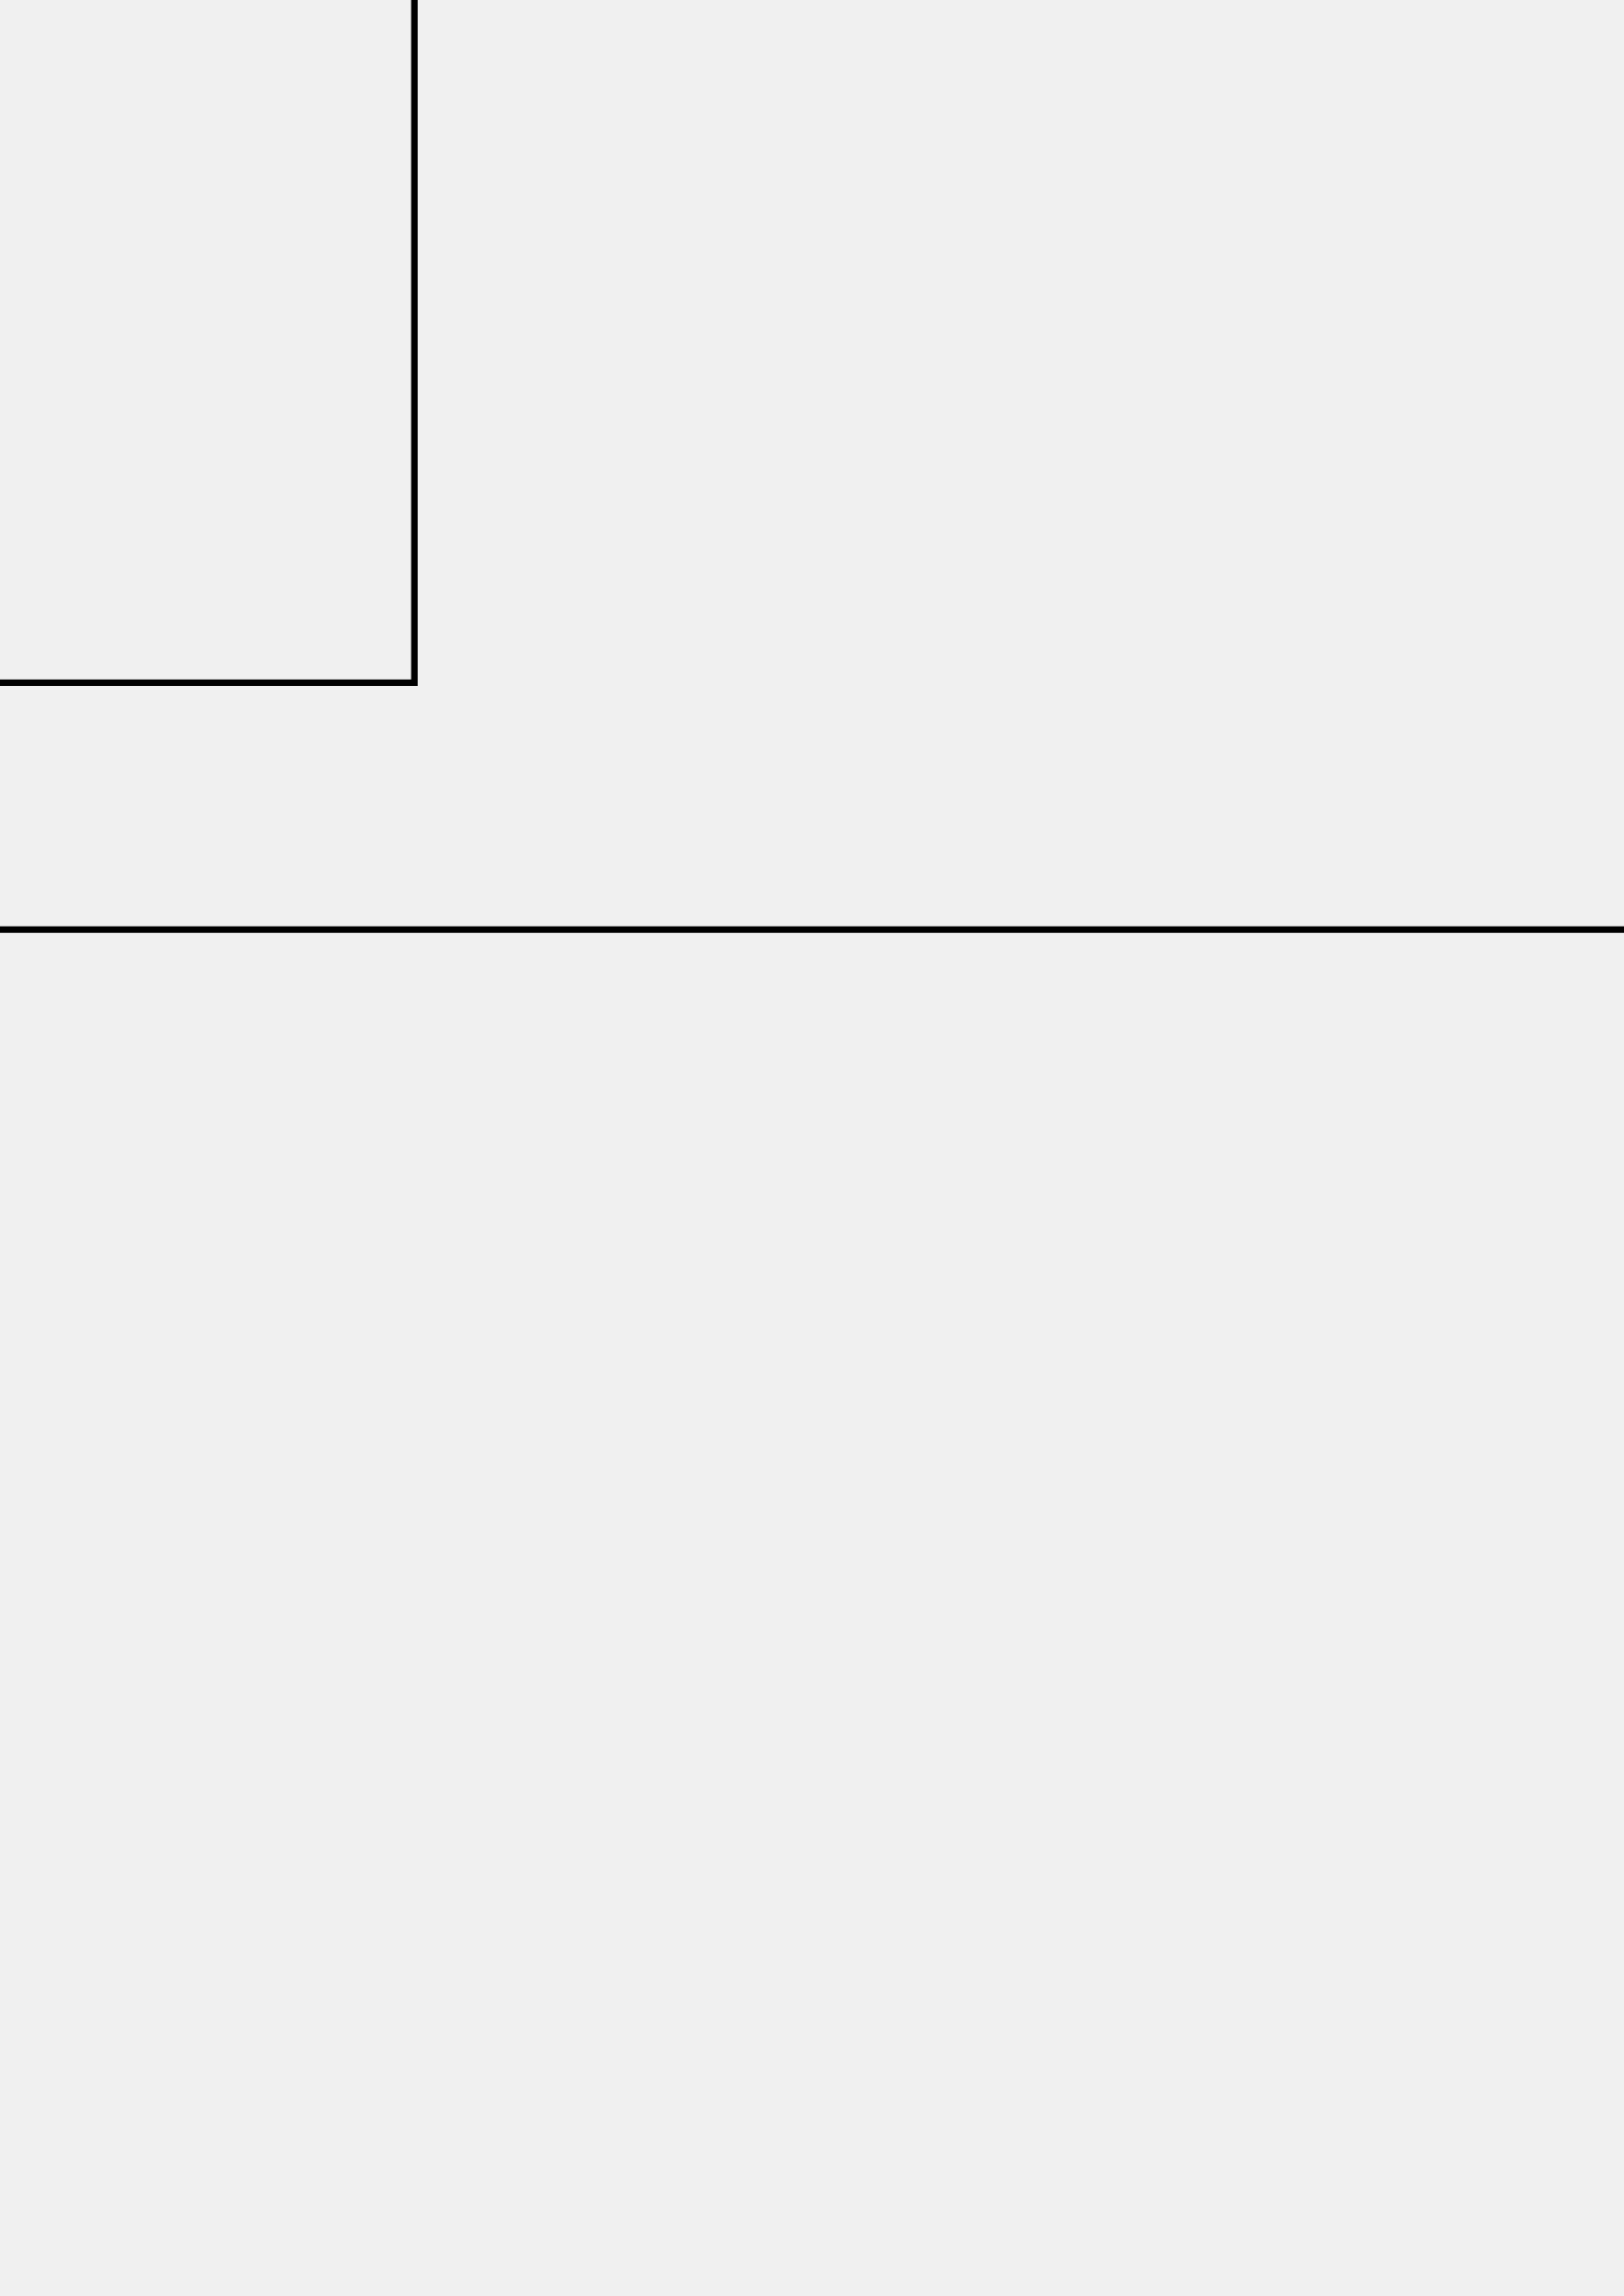
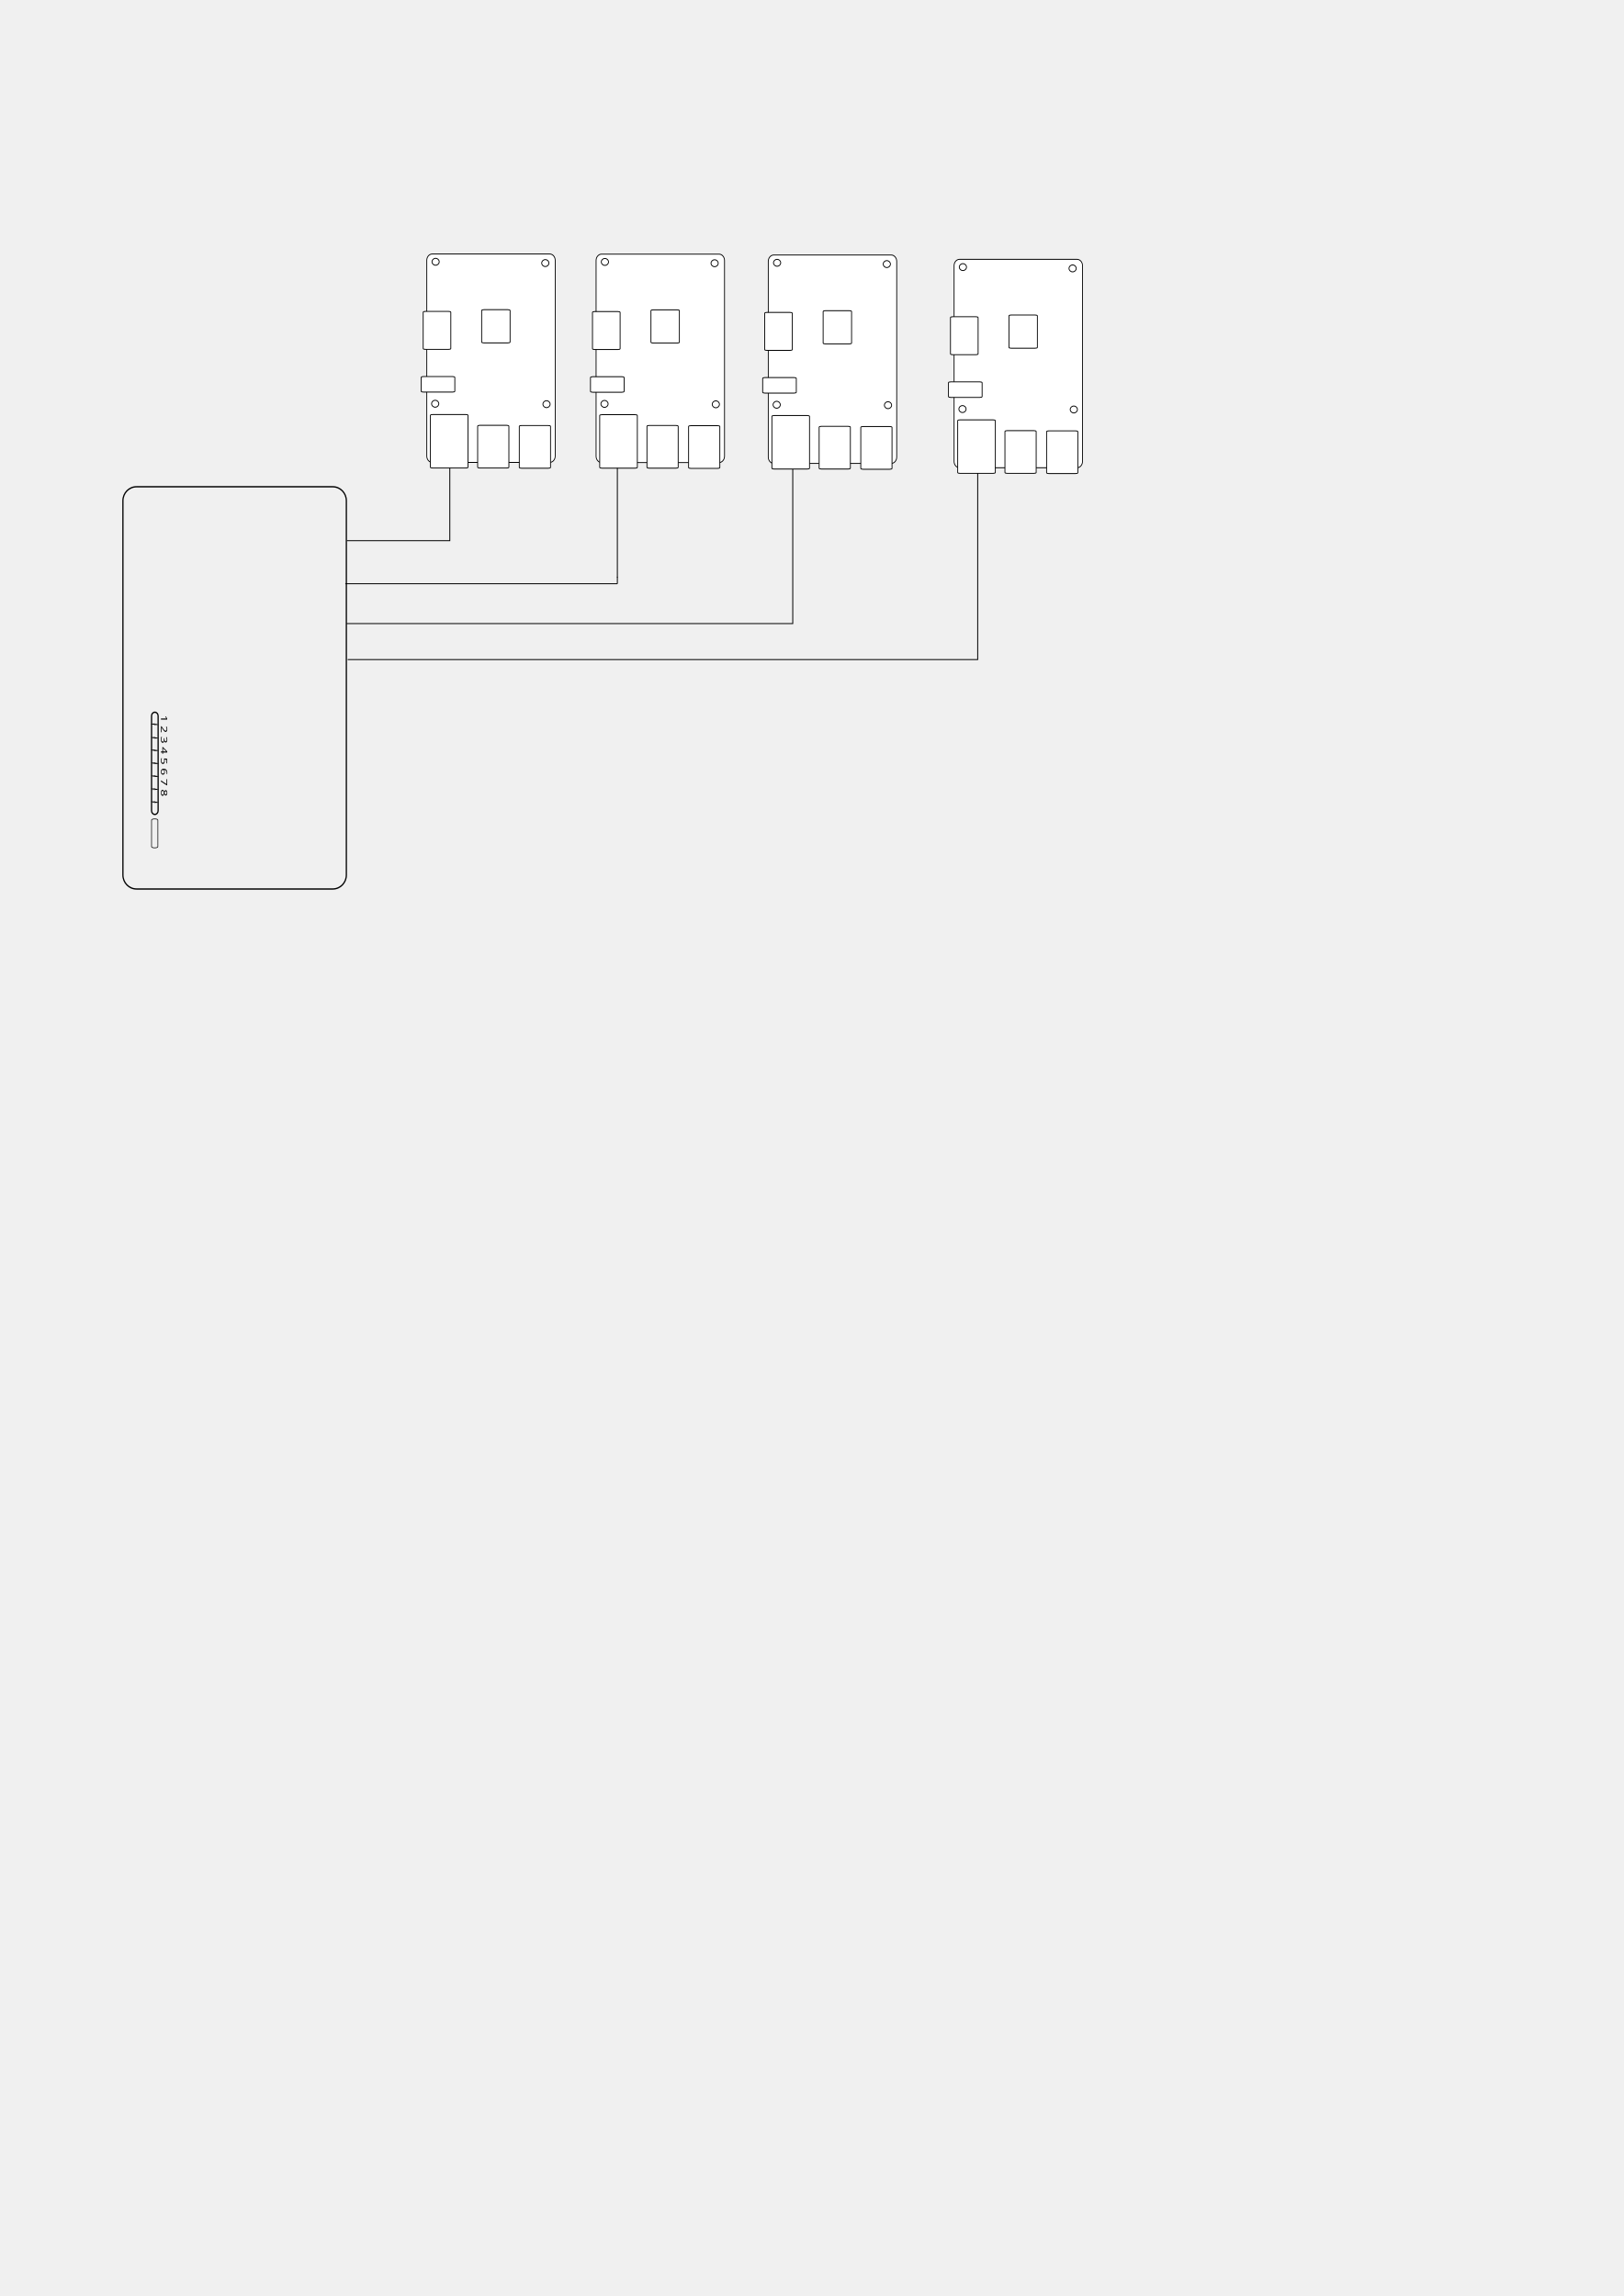
<svg xmlns="http://www.w3.org/2000/svg" width="210mm" height="297mm" viewBox="0 0 744.094 1052.362" id="svg2" version="1.1">
  <defs id="defs4">
    </defs>
  <g id="layer1">
-     <g id="g4224" transform="matrix(0,0.6712205,-0.6712205,0,-612.8921,-738.7701)">
+     <g id="g4224" transform="matrix(0,0.09788597,-0.09083294,0,254.6555,132.4449)">
      <rect rx="29.813" ry="27.825" y="2.371" x="-163.782" height="647.984" width="975.978" id="rect3347" style="opacity:1;fill:#ffffff;fill-opacity:1;fill-rule:evenodd;stroke:#000000;stroke-width:4.132;stroke-linecap:butt;stroke-linejoin:round;stroke-miterlimit:4;stroke-dasharray:none;stroke-opacity:1" />
      <ellipse ry="18.183" rx="16.162" cy="605.875" cx="-127.279" id="path4153" style="opacity:1;fill:none;stroke:#000000;stroke-width:4.2;stroke-linejoin:round;stroke-miterlimit:4;stroke-dasharray:none;stroke-opacity:1" />
      <ellipse ry="18.183" rx="16.162" cy="52.311" cx="-121.218" id="path4153-0" style="opacity:1;fill:none;stroke:#000000;stroke-width:4.2;stroke-linejoin:round;stroke-miterlimit:4;stroke-dasharray:none;stroke-opacity:1" />
      <ellipse ry="18.183" rx="16.162" cy="46.25" cx="539.421" id="path4153-3" style="opacity:1;fill:none;stroke:#000000;stroke-width:4.2;stroke-linejoin:round;stroke-miterlimit:4;stroke-dasharray:none;stroke-opacity:1" />
      <ellipse ry="18.183" rx="16.162" cy="607.895" cx="537.401" id="path4153-7" style="opacity:1;fill:none;stroke:#000000;stroke-width:4.2;stroke-linejoin:round;stroke-miterlimit:4;stroke-dasharray:none;stroke-opacity:1" />
      <rect ry="11.663" rx="3.549" y="442.23" x="587.909" height="189.909" width="250.518" id="rect4191" style="opacity:1;fill:#ffffff;fill-opacity:1;stroke:#000000;stroke-width:4.2;stroke-linejoin:miter;stroke-miterlimit:4;stroke-dasharray:none;stroke-opacity:1" />
      <rect ry="11.663" rx="3.549" y="236.159" x="638.416" height="157.584" width="200.01" id="rect4193" style="opacity:1;fill:#ffffff;fill-opacity:1;stroke:#000000;stroke-width:4.2;stroke-linejoin:miter;stroke-miterlimit:4;stroke-dasharray:none;stroke-opacity:1" />
      <rect ry="11.663" rx="3.549" y="26.047" x="639.427" height="157.584" width="200.01" id="rect4193-5" style="opacity:1;fill:#ffffff;fill-opacity:1;stroke:#000000;stroke-width:4.2;stroke-linejoin:miter;stroke-miterlimit:4;stroke-dasharray:none;stroke-opacity:1" />
      <rect ry="11.663" rx="3.549" y="230.098" x="96.975" height="143.442" width="155.563" id="rect4210" style="opacity:1;fill:#ffffff;fill-opacity:1;stroke:#000000;stroke-width:4.2;stroke-linejoin:miter;stroke-miterlimit:4;stroke-dasharray:none;stroke-opacity:1" />
      <rect ry="11.663" rx="3.549" y="529.103" x="105.056" height="139.401" width="177.787" id="rect4212" style="opacity:1;fill:#ffffff;fill-opacity:1;stroke:#000000;stroke-width:4.2;stroke-linejoin:miter;stroke-miterlimit:4;stroke-dasharray:none;stroke-opacity:1" />
      <rect ry="11.663" rx="3.549" y="508.9" x="410.122" height="169.706" width="72.731" id="rect4214" style="opacity:1;fill:#ffffff;fill-opacity:1;stroke:#000000;stroke-width:4.2;stroke-linejoin:miter;stroke-miterlimit:4;stroke-dasharray:none;stroke-opacity:1" />
    </g>
-     <g id="g4224-5" transform="matrix(0,0.6712205,-0.6712205,0,-39.556,-738.294)">
+     <g id="g4224-5" transform="matrix(0,0.09788597,-0.09083294,0,332.2422,132.5144)">
      <rect rx="29.813" ry="27.825" y="2.371" x="-163.782" height="647.984" width="975.978" id="rect3347-0" style="opacity:1;fill:#ffffff;fill-opacity:1;fill-rule:evenodd;stroke:#000000;stroke-width:4.132;stroke-linecap:butt;stroke-linejoin:round;stroke-miterlimit:4;stroke-dasharray:none;stroke-opacity:1" />
      <ellipse ry="18.183" rx="16.162" cy="605.875" cx="-127.279" id="path4153-00" style="opacity:1;fill:none;stroke:#000000;stroke-width:4.2;stroke-linejoin:round;stroke-miterlimit:4;stroke-dasharray:none;stroke-opacity:1" />
      <ellipse ry="18.183" rx="16.162" cy="52.311" cx="-121.218" id="path4153-0-2" style="opacity:1;fill:none;stroke:#000000;stroke-width:4.2;stroke-linejoin:round;stroke-miterlimit:4;stroke-dasharray:none;stroke-opacity:1" />
      <ellipse ry="18.183" rx="16.162" cy="46.25" cx="539.421" id="path4153-3-7" style="opacity:1;fill:none;stroke:#000000;stroke-width:4.2;stroke-linejoin:round;stroke-miterlimit:4;stroke-dasharray:none;stroke-opacity:1" />
      <ellipse ry="18.183" rx="16.162" cy="607.895" cx="537.401" id="path4153-7-3" style="opacity:1;fill:none;stroke:#000000;stroke-width:4.2;stroke-linejoin:round;stroke-miterlimit:4;stroke-dasharray:none;stroke-opacity:1" />
      <rect ry="11.663" rx="3.549" y="442.23" x="587.909" height="189.909" width="250.518" id="rect4191-8" style="opacity:1;fill:#ffffff;fill-opacity:1;stroke:#000000;stroke-width:4.2;stroke-linejoin:miter;stroke-miterlimit:4;stroke-dasharray:none;stroke-opacity:1" />
      <rect ry="11.663" rx="3.549" y="236.159" x="638.416" height="157.584" width="200.01" id="rect4193-7" style="opacity:1;fill:#ffffff;fill-opacity:1;stroke:#000000;stroke-width:4.2;stroke-linejoin:miter;stroke-miterlimit:4;stroke-dasharray:none;stroke-opacity:1" />
      <rect ry="11.663" rx="3.549" y="26.047" x="639.427" height="157.584" width="200.01" id="rect4193-5-5" style="opacity:1;fill:#ffffff;fill-opacity:1;stroke:#000000;stroke-width:4.2;stroke-linejoin:miter;stroke-miterlimit:4;stroke-dasharray:none;stroke-opacity:1" />
      <rect ry="11.663" rx="3.549" y="230.098" x="96.975" height="143.442" width="155.563" id="rect4210-4" style="opacity:1;fill:#ffffff;fill-opacity:1;stroke:#000000;stroke-width:4.2;stroke-linejoin:miter;stroke-miterlimit:4;stroke-dasharray:none;stroke-opacity:1" />
      <rect ry="11.663" rx="3.549" y="529.103" x="105.056" height="139.401" width="177.787" id="rect4212-4" style="opacity:1;fill:#ffffff;fill-opacity:1;stroke:#000000;stroke-width:4.2;stroke-linejoin:miter;stroke-miterlimit:4;stroke-dasharray:none;stroke-opacity:1" />
      <rect ry="11.663" rx="3.549" y="508.9" x="410.122" height="169.706" width="72.731" id="rect4214-2" style="opacity:1;fill:#ffffff;fill-opacity:1;stroke:#000000;stroke-width:4.2;stroke-linejoin:miter;stroke-miterlimit:4;stroke-dasharray:none;stroke-opacity:1" />
    </g>
-     <g id="g4224-1" transform="matrix(0,0.6712205,-0.6712205,0,543.5542,-735.5819)">
+     <g id="g4224-1" transform="matrix(0,0.09788597,-0.09083294,0,411.1516,132.9099)">
      <rect rx="29.813" ry="27.825" y="2.371" x="-163.782" height="647.984" width="975.978" id="rect3347-6" style="opacity:1;fill:#ffffff;fill-opacity:1;fill-rule:evenodd;stroke:#000000;stroke-width:4.132;stroke-linecap:butt;stroke-linejoin:round;stroke-miterlimit:4;stroke-dasharray:none;stroke-opacity:1" />
      <ellipse ry="18.183" rx="16.162" cy="605.875" cx="-127.279" id="path4153-33" style="opacity:1;fill:none;stroke:#000000;stroke-width:4.2;stroke-linejoin:round;stroke-miterlimit:4;stroke-dasharray:none;stroke-opacity:1" />
      <ellipse ry="18.183" rx="16.162" cy="52.311" cx="-121.218" id="path4153-0-1" style="opacity:1;fill:none;stroke:#000000;stroke-width:4.2;stroke-linejoin:round;stroke-miterlimit:4;stroke-dasharray:none;stroke-opacity:1" />
      <ellipse ry="18.183" rx="16.162" cy="46.25" cx="539.421" id="path4153-3-0" style="opacity:1;fill:none;stroke:#000000;stroke-width:4.2;stroke-linejoin:round;stroke-miterlimit:4;stroke-dasharray:none;stroke-opacity:1" />
      <ellipse ry="18.183" rx="16.162" cy="607.895" cx="537.401" id="path4153-7-9" style="opacity:1;fill:none;stroke:#000000;stroke-width:4.2;stroke-linejoin:round;stroke-miterlimit:4;stroke-dasharray:none;stroke-opacity:1" />
      <rect ry="11.663" rx="3.549" y="442.23" x="587.909" height="189.909" width="250.518" id="rect4191-4" style="opacity:1;fill:#ffffff;fill-opacity:1;stroke:#000000;stroke-width:4.2;stroke-linejoin:miter;stroke-miterlimit:4;stroke-dasharray:none;stroke-opacity:1" />
      <rect ry="11.663" rx="3.549" y="236.159" x="638.416" height="157.584" width="200.01" id="rect4193-2" style="opacity:1;fill:#ffffff;fill-opacity:1;stroke:#000000;stroke-width:4.2;stroke-linejoin:miter;stroke-miterlimit:4;stroke-dasharray:none;stroke-opacity:1" />
      <rect ry="11.663" rx="3.549" y="26.047" x="639.427" height="157.584" width="200.01" id="rect4193-5-53" style="opacity:1;fill:#ffffff;fill-opacity:1;stroke:#000000;stroke-width:4.2;stroke-linejoin:miter;stroke-miterlimit:4;stroke-dasharray:none;stroke-opacity:1" />
      <rect ry="11.663" rx="3.549" y="230.098" x="96.975" height="143.442" width="155.563" id="rect4210-46" style="opacity:1;fill:#ffffff;fill-opacity:1;stroke:#000000;stroke-width:4.2;stroke-linejoin:miter;stroke-miterlimit:4;stroke-dasharray:none;stroke-opacity:1" />
      <rect ry="11.663" rx="3.549" y="529.103" x="105.056" height="139.401" width="177.787" id="rect4212-6" style="opacity:1;fill:#ffffff;fill-opacity:1;stroke:#000000;stroke-width:4.2;stroke-linejoin:miter;stroke-miterlimit:4;stroke-dasharray:none;stroke-opacity:1" />
      <rect ry="11.663" rx="3.549" y="508.9" x="410.122" height="169.706" width="72.731" id="rect4214-5" style="opacity:1;fill:#ffffff;fill-opacity:1;stroke:#000000;stroke-width:4.2;stroke-linejoin:miter;stroke-miterlimit:4;stroke-dasharray:none;stroke-opacity:1" />
    </g>
-     <g id="g4224-4" transform="matrix(0,0.6712205,-0.6712205,0,1172.771,-722.0212)">
+     <g id="g4224-4" transform="matrix(0,0.09788597,-0.09083294,0,496.3003,134.8875)">
      <rect rx="29.813" ry="27.825" y="2.371" x="-163.782" height="647.984" width="975.978" id="rect3347-4" style="opacity:1;fill:#ffffff;fill-opacity:1;fill-rule:evenodd;stroke:#000000;stroke-width:4.132;stroke-linecap:butt;stroke-linejoin:round;stroke-miterlimit:4;stroke-dasharray:none;stroke-opacity:1" />
      <ellipse ry="18.183" rx="16.162" cy="605.875" cx="-127.279" id="path4153-9" style="opacity:1;fill:none;stroke:#000000;stroke-width:4.2;stroke-linejoin:round;stroke-miterlimit:4;stroke-dasharray:none;stroke-opacity:1" />
      <ellipse ry="18.183" rx="16.162" cy="52.311" cx="-121.218" id="path4153-0-5" style="opacity:1;fill:none;stroke:#000000;stroke-width:4.2;stroke-linejoin:round;stroke-miterlimit:4;stroke-dasharray:none;stroke-opacity:1" />
      <ellipse ry="18.183" rx="16.162" cy="46.25" cx="539.421" id="path4153-3-1" style="opacity:1;fill:none;stroke:#000000;stroke-width:4.2;stroke-linejoin:round;stroke-miterlimit:4;stroke-dasharray:none;stroke-opacity:1" />
      <ellipse ry="18.183" rx="16.162" cy="607.895" cx="537.401" id="path4153-7-6" style="opacity:1;fill:none;stroke:#000000;stroke-width:4.2;stroke-linejoin:round;stroke-miterlimit:4;stroke-dasharray:none;stroke-opacity:1" />
      <rect ry="11.663" rx="3.549" y="442.23" x="587.909" height="189.909" width="250.518" id="rect4191-3" style="opacity:1;fill:#ffffff;fill-opacity:1;stroke:#000000;stroke-width:4.2;stroke-linejoin:miter;stroke-miterlimit:4;stroke-dasharray:none;stroke-opacity:1" />
      <rect ry="11.663" rx="3.549" y="236.159" x="638.416" height="157.584" width="200.01" id="rect4193-6" style="opacity:1;fill:#ffffff;fill-opacity:1;stroke:#000000;stroke-width:4.2;stroke-linejoin:miter;stroke-miterlimit:4;stroke-dasharray:none;stroke-opacity:1" />
      <rect ry="11.663" rx="3.549" y="26.047" x="639.427" height="157.584" width="200.01" id="rect4193-5-533" style="opacity:1;fill:#ffffff;fill-opacity:1;stroke:#000000;stroke-width:4.2;stroke-linejoin:miter;stroke-miterlimit:4;stroke-dasharray:none;stroke-opacity:1" />
      <rect ry="11.663" rx="3.549" y="230.098" x="96.975" height="143.442" width="155.563" id="rect4210-2" style="opacity:1;fill:#ffffff;fill-opacity:1;stroke:#000000;stroke-width:4.2;stroke-linejoin:miter;stroke-miterlimit:4;stroke-dasharray:none;stroke-opacity:1" />
      <rect ry="11.663" rx="3.549" y="529.103" x="105.056" height="139.401" width="177.787" id="rect4212-2" style="opacity:1;fill:#ffffff;fill-opacity:1;stroke:#000000;stroke-width:4.2;stroke-linejoin:miter;stroke-miterlimit:4;stroke-dasharray:none;stroke-opacity:1" />
      <rect ry="11.663" rx="3.549" y="508.9" x="410.122" height="169.706" width="72.731" id="rect4214-55" style="opacity:1;fill:#ffffff;fill-opacity:1;stroke:#000000;stroke-width:4.2;stroke-linejoin:miter;stroke-miterlimit:4;stroke-dasharray:none;stroke-opacity:1" />
    </g>
-     <g id="g4422" transform="matrix(0,1,-1,0,-1244.28,1244.067)">
+     <g id="g4422" transform="matrix(0,0.1458328,-0.135325,0,169.2129,421.6076)">
      <rect ry="46.008" rx="43.955" y="77.517" x="-1361.148" height="756.652" width="1264.173" id="rect4352" style="opacity:1;fill:none;fill-opacity:1;stroke:#000000;stroke-width:4.2;stroke-linejoin:miter;stroke-miterlimit:4;stroke-dasharray:none;stroke-opacity:1" />
      <rect ry="22.223" rx="11.63" y="714.971" x="-652.559" height="22.223" width="321.229" id="rect4354" style="opacity:1;fill:none;fill-opacity:1;stroke:#000000;stroke-width:4.2;stroke-linejoin:miter;stroke-miterlimit:4;stroke-dasharray:none;stroke-opacity:1" />
      <rect ry="21.375" rx="3.291" y="715.814" x="-317.182" height="21.375" width="90.902" id="rect4354-1" style="opacity:1;fill:none;fill-opacity:1;stroke:#000000;stroke-width:2.191;stroke-linejoin:miter;stroke-miterlimit:4;stroke-dasharray:none;stroke-opacity:1" />
      <rect ry="21.429" rx="11.63" y="715.934" x="-615" height="21.429" width="0.714" id="rect4371" style="opacity:1;fill:none;fill-opacity:1;stroke:#000000;stroke-width:4.2;stroke-linejoin:miter;stroke-miterlimit:4;stroke-dasharray:none;stroke-opacity:1" />
      <rect ry="21.429" rx="11.63" y="715.934" x="-572.5" height="21.429" width="0.714" id="rect4371-8" style="opacity:1;fill:none;fill-opacity:1;stroke:#000000;stroke-width:4.2;stroke-linejoin:miter;stroke-miterlimit:4;stroke-dasharray:none;stroke-opacity:1" />
      <rect ry="21.429" rx="11.63" y="715.934" x="-533.214" height="21.429" width="0.714" id="rect4371-1" style="opacity:1;fill:none;fill-opacity:1;stroke:#000000;stroke-width:4.2;stroke-linejoin:miter;stroke-miterlimit:4;stroke-dasharray:none;stroke-opacity:1" />
      <rect ry="21.429" rx="11.63" y="715.219" x="-492.5" height="21.429" width="0.714" id="rect4371-0" style="opacity:1;fill:none;fill-opacity:1;stroke:#000000;stroke-width:4.2;stroke-linejoin:miter;stroke-miterlimit:4;stroke-dasharray:none;stroke-opacity:1" />
      <rect ry="21.429" rx="11.63" y="715.219" x="-451.786" height="21.429" width="0.714" id="rect4371-14" style="opacity:1;fill:none;fill-opacity:1;stroke:#000000;stroke-width:4.2;stroke-linejoin:miter;stroke-miterlimit:4;stroke-dasharray:none;stroke-opacity:1" />
      <rect ry="21.429" rx="11.63" y="715.934" x="-411.071" height="21.429" width="0.714" id="rect4371-5" style="opacity:1;fill:none;fill-opacity:1;stroke:#000000;stroke-width:4.2;stroke-linejoin:miter;stroke-miterlimit:4;stroke-dasharray:none;stroke-opacity:1" />
      <rect ry="21.429" rx="11.63" y="715.934" x="-370.357" height="21.429" width="0.714" id="rect4371-9" style="opacity:1;fill:none;fill-opacity:1;stroke:#000000;stroke-width:4.2;stroke-linejoin:miter;stroke-miterlimit:4;stroke-dasharray:none;stroke-opacity:1" />
      <text transform="scale(1.1612,0.8611781)" id="text4418" y="819.1" x="-554.23" style="font-style:normal;font-weight:normal;font-size:34.447px;line-height:125%;font-family:sans-serif;letter-spacing:0px;word-spacing:0px;fill:#000000;fill-opacity:1;stroke:none;stroke-width:1px;stroke-linecap:butt;stroke-linejoin:miter;stroke-opacity:1" xml:space="preserve">
        <tspan y="819.1" x="-554.23" id="tspan4420">1 2 3 4 5 6 7 8</tspan>
      </text>
    </g>
-     <path style="fill:none;fill-rule:evenodd;stroke:#000000;stroke-width:3;stroke-linecap:butt;stroke-linejoin:miter;stroke-opacity:1;stroke-miterlimit:4;stroke-dasharray:none" d="m -1320,52.362 348.571,0 0,-228.571" id="path4471" />
-     <path style="fill:none;fill-rule:evenodd;stroke:#000000;stroke-width:3;stroke-linecap:butt;stroke-linejoin:miter;stroke-opacity:1;stroke-miterlimit:4;stroke-dasharray:none" d="m -1325.32,187.672 921.259,0" id="path4492" />
-     <circle id="path4494" style="fill:#000000;stroke:none" cx="-404.061" cy="167.469" r="1.5" />
-     <path style="fill:none;fill-rule:evenodd;stroke:#000000;stroke-width:3;stroke-linecap:butt;stroke-linejoin:miter;stroke-opacity:1;stroke-miterlimit:4;stroke-dasharray:none" d="m -404.061,187.672 0,-363.655" id="path4496" />
-     <path style="fill:none;fill-rule:evenodd;stroke:#000000;stroke-width:3;stroke-linecap:butt;stroke-linejoin:miter;stroke-opacity:1;stroke-miterlimit:4;stroke-dasharray:none" d="m -1321.28,312.931 1511.188,0 0,-484.873" id="path4498" />
-     <path style="fill:none;fill-rule:evenodd;stroke:#000000;stroke-width:3;stroke-linecap:butt;stroke-linejoin:miter;stroke-opacity:1;stroke-miterlimit:4;stroke-dasharray:none" d="m -1317.239,426.068 2133.442,0 0,-585.888" id="path4502" />
+     <path style="fill:none;fill-rule:evenodd;stroke:#000000;stroke-width:0.421;stroke-linecap:butt;stroke-linejoin:miter;stroke-miterlimit:4;stroke-dasharray:none;stroke-opacity:1" d="m 158.966,247.818 47.17,0 0,-33.333" id="path4471" />
+     <path style="fill:none;fill-rule:evenodd;stroke:#000000;stroke-width:0.421;stroke-linecap:butt;stroke-linejoin:miter;stroke-miterlimit:4;stroke-dasharray:none;stroke-opacity:1" d="m 158.246,267.551 124.669,0" id="path4492" />
+     <ellipse id="path4494" style="fill:#000000;stroke:none" cx="282.916" cy="264.604" rx="0.203" ry="0.219" />
+     <path style="fill:none;fill-rule:evenodd;stroke:#000000;stroke-width:0.421;stroke-linecap:butt;stroke-linejoin:miter;stroke-miterlimit:4;stroke-dasharray:none;stroke-opacity:1" d="m 282.916,267.551 0,-53.033" id="path4496" />
+     <path style="fill:none;fill-rule:evenodd;stroke:#000000;stroke-width:0.421;stroke-linecap:butt;stroke-linejoin:miter;stroke-miterlimit:4;stroke-dasharray:none;stroke-opacity:1" d="m 158.793,285.817 204.502,0 0,-70.71" id="path4498" />
+     <path style="fill:none;fill-rule:evenodd;stroke:#000000;stroke-width:0.421;stroke-linecap:butt;stroke-linejoin:miter;stroke-miterlimit:4;stroke-dasharray:none;stroke-opacity:1" d="m 159.34,302.316 288.708,0 0,-85.442" id="path4502" />
+     <flowRoot xml:space="preserve" id="flowRoot4504" style="font-style:normal;font-weight:normal;font-size:90px;line-height:125%;font-family:sans-serif;letter-spacing:0px;word-spacing:0px;fill:#000000;fill-opacity:1;stroke:none;stroke-width:1px;stroke-linecap:butt;stroke-linejoin:miter;stroke-opacity:1" transform="matrix(0.135325,0,0,0.1458328,363.1135,253.5151)">
+       <flowRegion id="flowRegion4506">
+         <rect id="rect4508" width="382.857" height="125.714" x="-2040" y="-347.638" style="font-size:90px" />
+       </flowRegion>
+       <flowPara id="flowPara4510">Switch</flowPara>
+     </flowRoot>
+     <flowRoot xml:space="preserve" id="flowRoot4504-5" style="font-style:normal;font-weight:normal;font-size:90px;line-height:125%;font-family:sans-serif;letter-spacing:0px;word-spacing:0px;fill:#000000;fill-opacity:1;stroke:none;stroke-width:1px;stroke-linecap:butt;stroke-linejoin:miter;stroke-opacity:1" transform="matrix(0.135325,0,0,0.1458328,384.827,213.1763)">
+       <flowRegion id="flowRegion4506-0">
+         <rect id="rect4508-0" width="382.857" height="125.714" x="-2040" y="-347.638" style="font-size:90px" />
+       </flowRegion>
+       <flowPara id="flowPara4510-0">SwitWchorkeras</flowPara>
+     </flowRoot>
+     <flowRoot xml:space="preserve" id="flowRoot4536" style="font-style:normal;font-weight:normal;font-size:90px;line-height:125%;font-family:sans-serif;letter-spacing:0px;word-spacing:0px;fill:#000000;fill-opacity:1;stroke:none;stroke-width:1px;stroke-linecap:butt;stroke-linejoin:miter;stroke-opacity:1" transform="matrix(0.135325,0,0,0.1458328,343.0081,251.8485)">
+       <flowRegion id="flowRegion4538">
+         <rect id="rect4540" width="342.857" height="131.429" x="-1057.143" y="-1079.066" style="font-size:90px" />
+       </flowRegion>
+       <flowPara id="flowPara4542">Worker</flowPara>
+     </flowRoot>
+     <flowRoot xml:space="preserve" id="flowRoot4536-0" style="font-style:normal;font-weight:normal;font-size:90px;line-height:125%;font-family:sans-serif;letter-spacing:0px;word-spacing:0px;fill:#000000;fill-opacity:1;stroke:none;stroke-width:1px;stroke-linecap:butt;stroke-linejoin:miter;stroke-opacity:1" transform="matrix(0.135325,0,0,0.1458328,421.4425,251.4965)">
+       <flowRegion id="flowRegion4538-5">
+         <rect id="rect4540-0" width="342.857" height="131.429" x="-1057.143" y="-1079.066" style="font-size:90px" />
+       </flowRegion>
+       <flowPara id="flowPara4542-4">Worker</flowPara>
+     </flowRoot>
+     <flowRoot xml:space="preserve" id="flowRoot4536-2" style="font-style:normal;font-weight:normal;font-size:90px;line-height:125%;font-family:sans-serif;letter-spacing:0px;word-spacing:0px;fill:#000000;fill-opacity:1;stroke:none;stroke-width:1px;stroke-linecap:butt;stroke-linejoin:miter;stroke-opacity:1" transform="matrix(0.135325,0,0,0.1458328,501.8642,252.3299)">
+       <flowRegion id="flowRegion4538-4">
+         <rect id="rect4540-7" width="342.857" height="131.429" x="-1057.143" y="-1079.066" style="font-size:90px" />
+       </flowRegion>
+       <flowPara id="flowPara4542-1">Worker</flowPara>
+     </flowRoot>
+     <flowRoot xml:space="preserve" id="flowRoot4536-9" style="font-style:normal;font-weight:normal;font-size:90px;line-height:125%;font-family:sans-serif;letter-spacing:0px;word-spacing:0px;fill:#000000;fill-opacity:1;stroke:none;stroke-width:1px;stroke-linecap:butt;stroke-linejoin:miter;stroke-opacity:1" transform="matrix(0.135325,0,0,0.1458328,583.8326,252.3299)">
+       <flowRegion id="flowRegion4538-55">
+         <rect id="rect4540-76" width="342.857" height="131.429" x="-1057.143" y="-1079.066" style="font-size:90px" />
+       </flowRegion>
+       <flowPara id="flowPara4542-3">Worker</flowPara>
+     </flowRoot>
  </g>
</svg>
